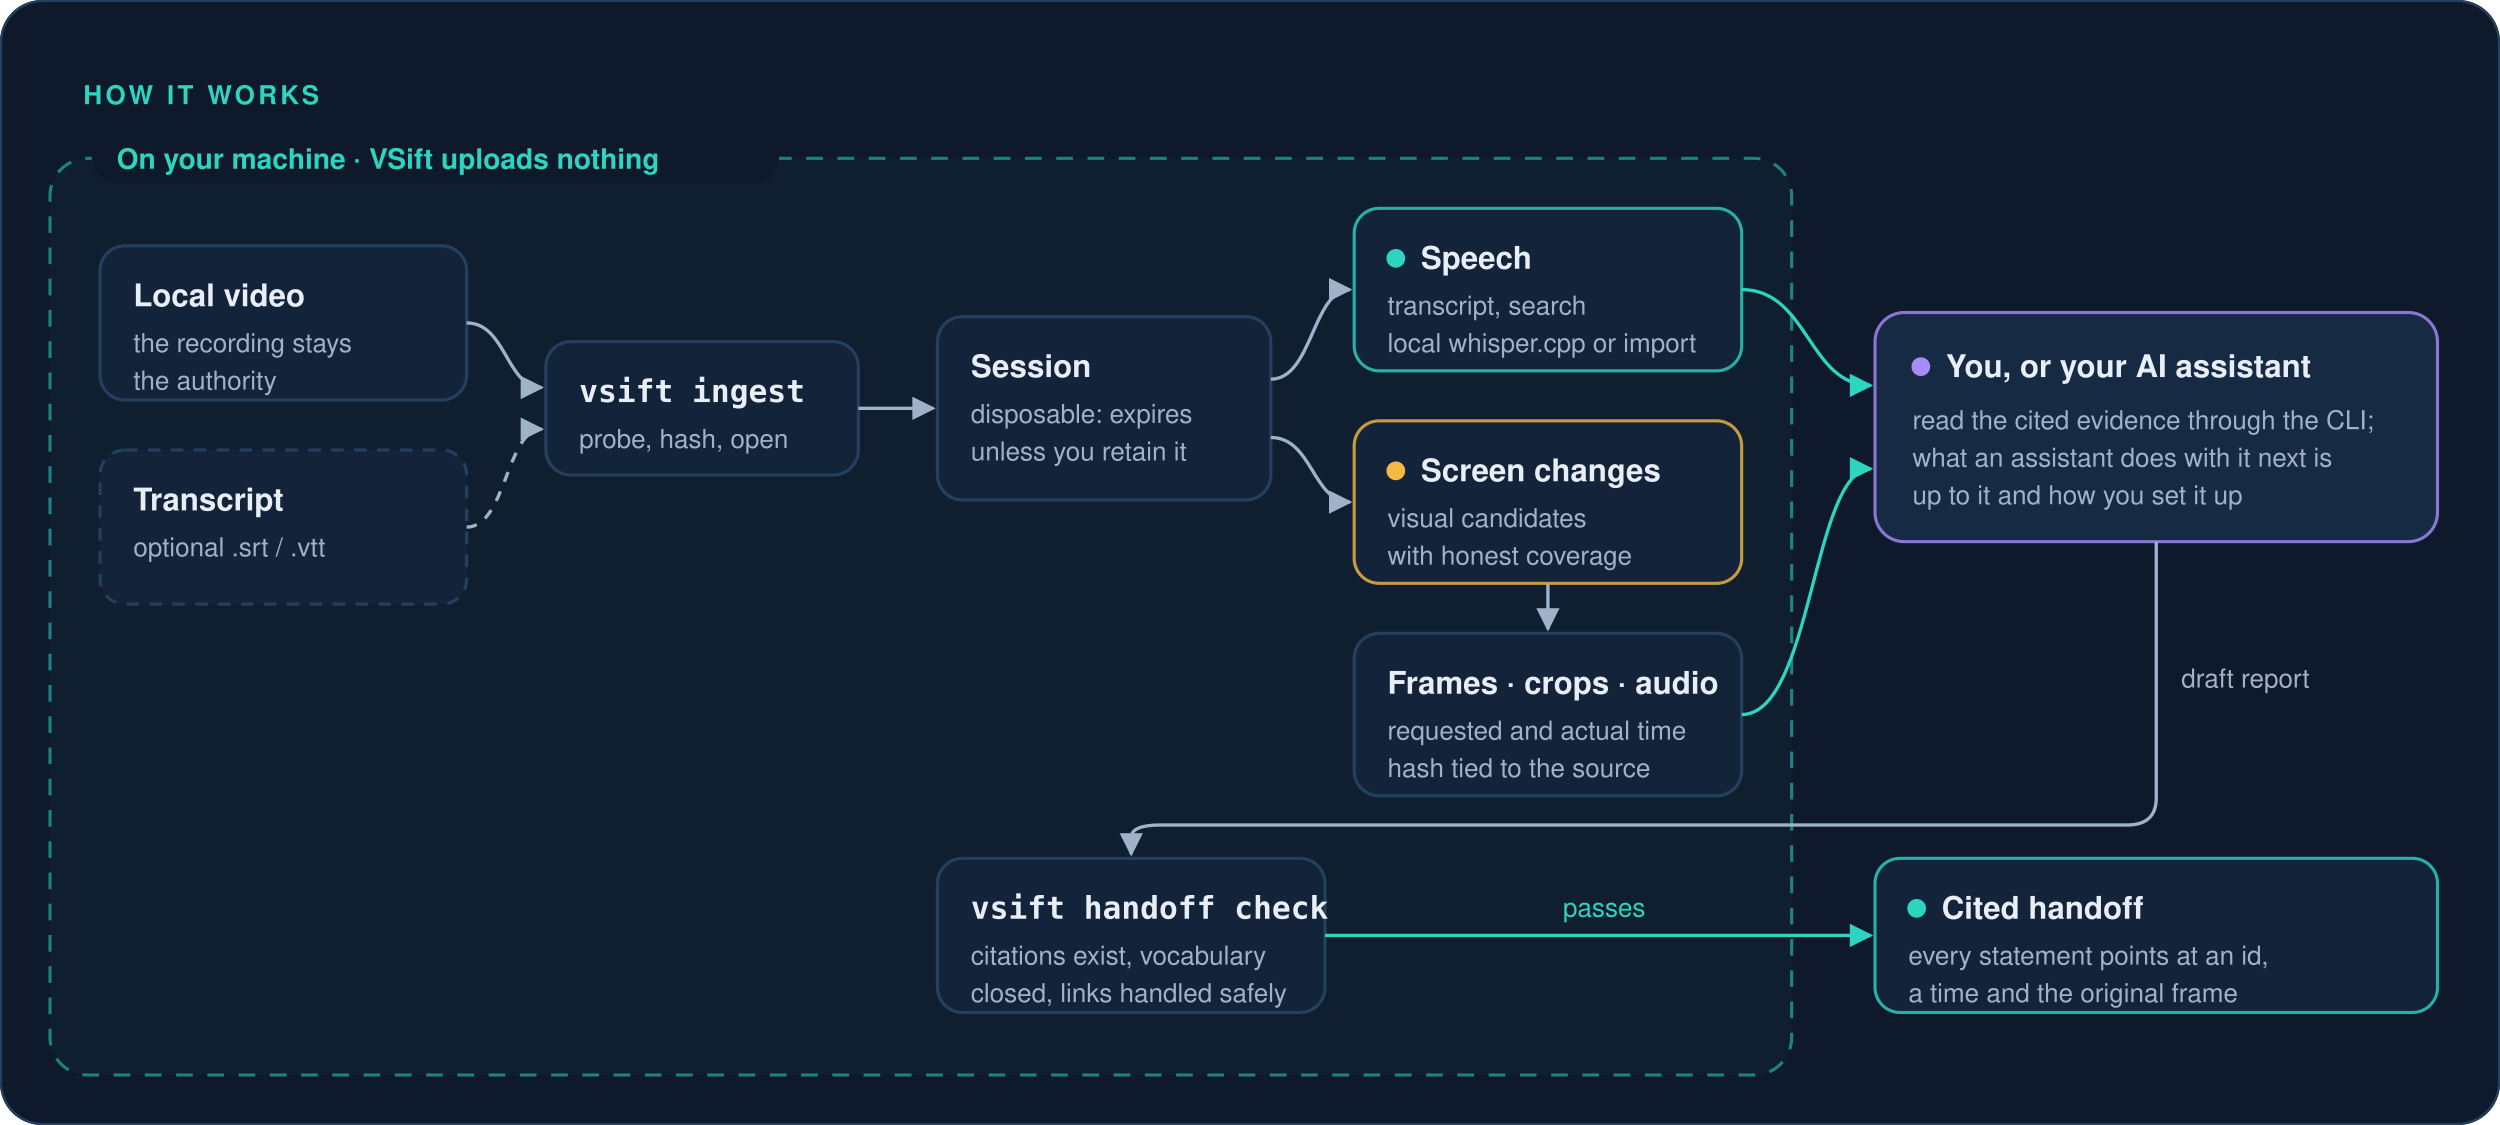
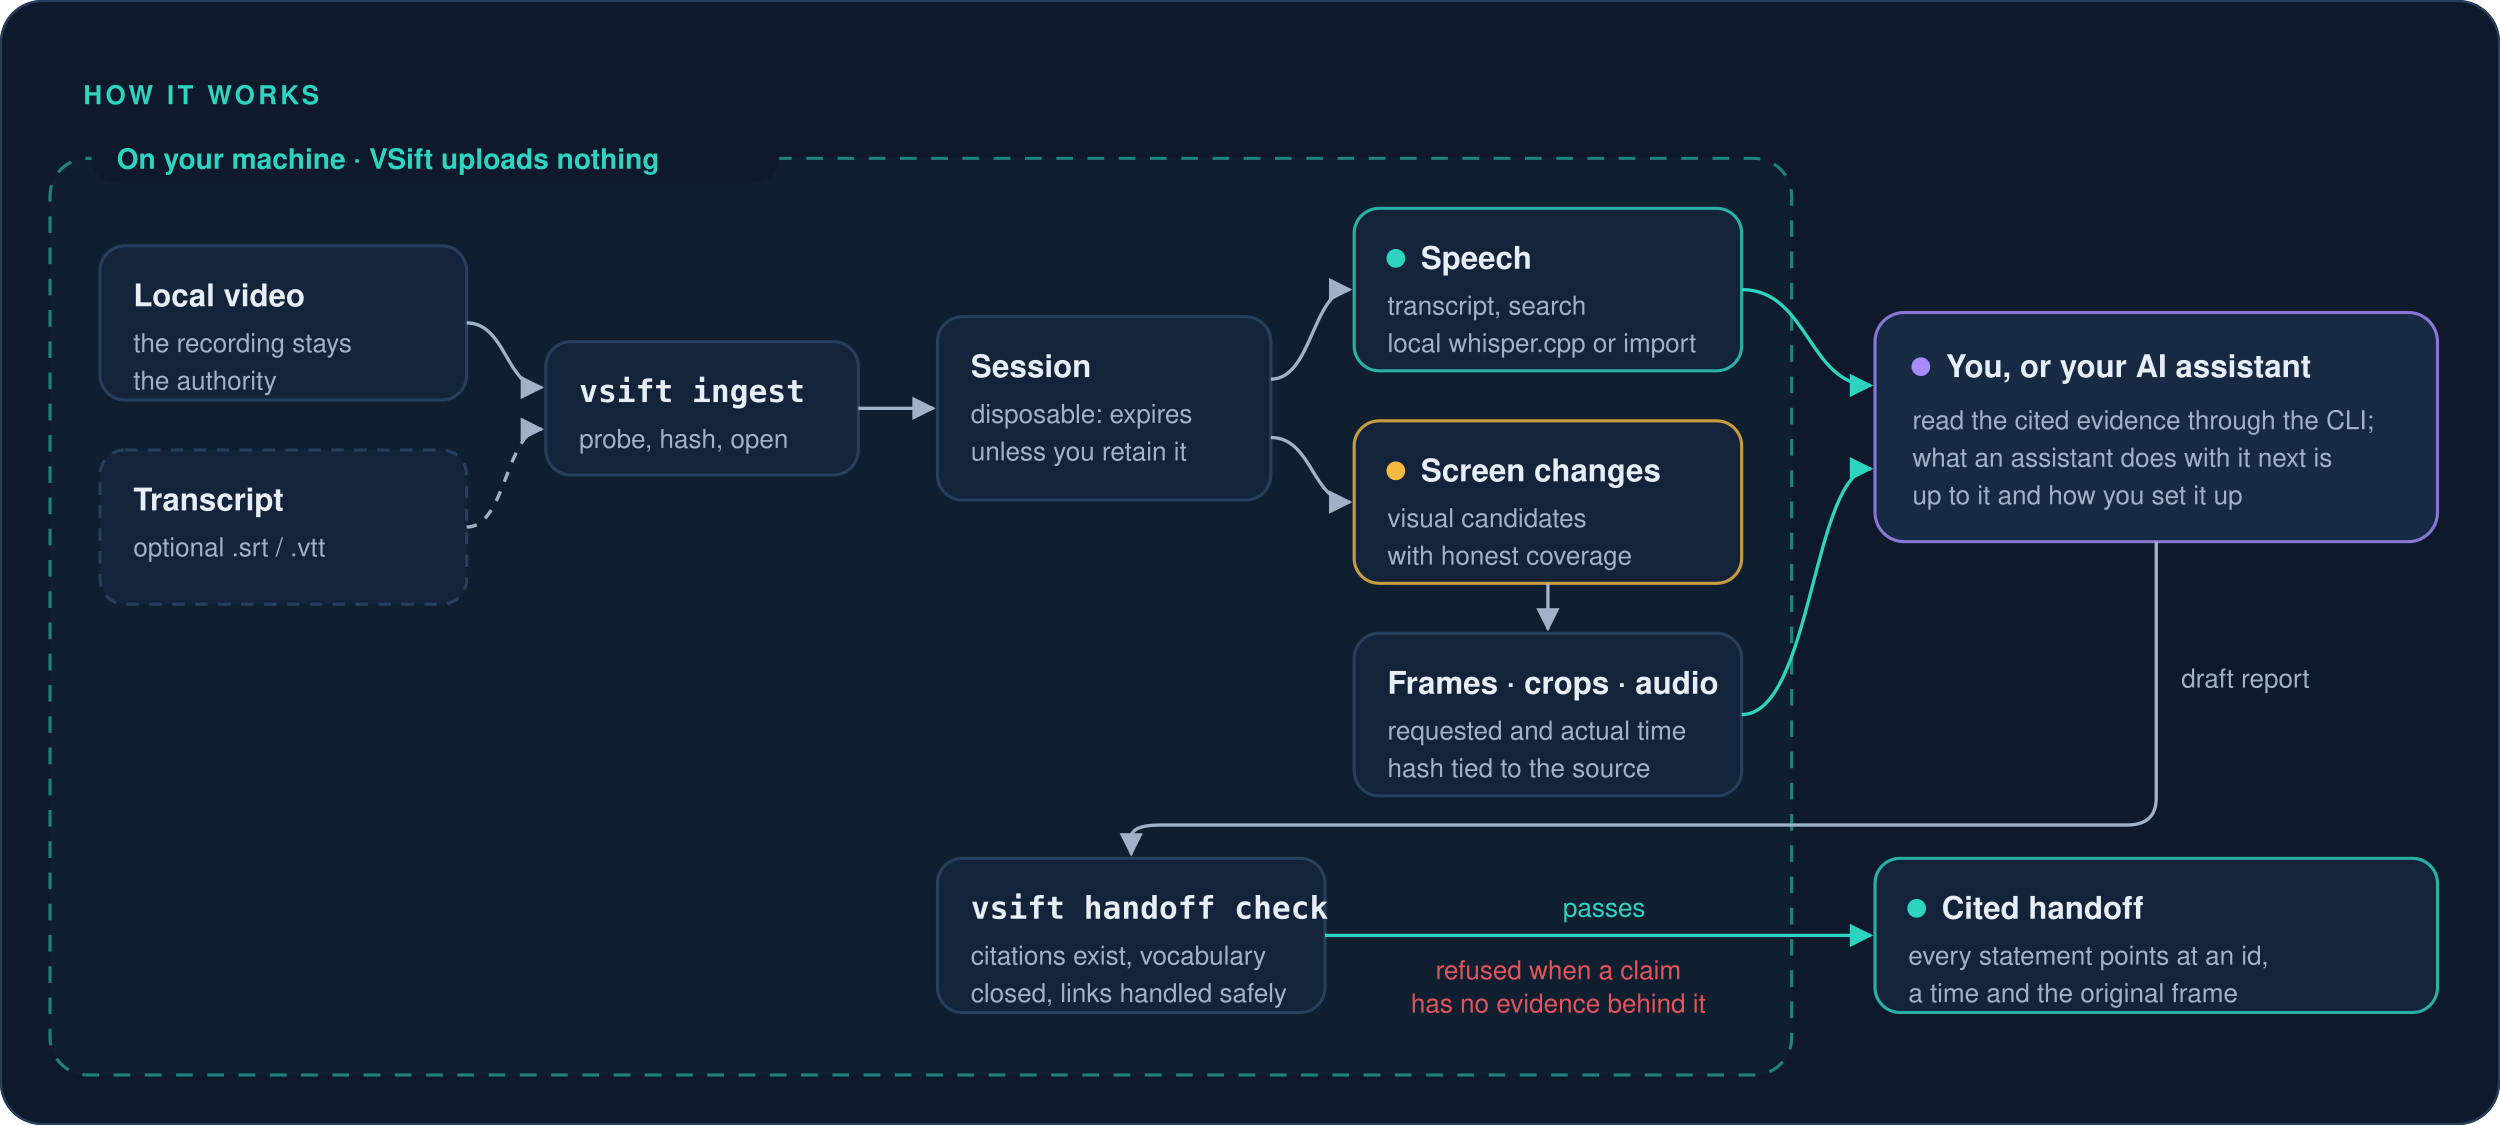
<svg xmlns="http://www.w3.org/2000/svg" width="1200" height="540" viewBox="0 0 1200 540" role="img" aria-labelledby="title desc" xml:space="preserve">
  <style>
.s{font-family:-apple-system, BlinkMacSystemFont, 'Segoe UI', Helvetica, Arial, sans-serif} .m{font-family:ui-monospace, SFMono-Regular, Menlo, Consolas, monospace}
.t{fill:#e8eef6} .mu{fill:#9fb2c8} .di{fill:#62799a}
text{white-space:pre} .b{font-weight:600} .bb{font-weight:700}
</style>
  <rect width="1200" height="540" rx="20" fill="#0e1a2b" />
  <rect x="0.5" y="0.5" width="1199" height="539" rx="20" fill="none" stroke="#25405f" />
  <defs>
    <marker id="ah" viewBox="0 0 10 10" refX="9" refY="5" markerWidth="7" markerHeight="7" orient="auto-start-reverse">
      <path d="M0,0 L10,5 L0,10 z" fill="#9fb2c8" />
    </marker>
    <marker id="aht" viewBox="0 0 10 10" refX="9" refY="5" markerWidth="7" markerHeight="7" orient="auto-start-reverse">
      <path d="M0,0 L10,5 L0,10 z" fill="#2dd4bf" />
    </marker>
  </defs>
  <text x="40" y="50" font-size="12.5" class="s b" text-anchor="start" fill="#2dd4bf" letter-spacing="1.6">HOW IT WORKS</text>
  <rect x="24" y="76" width="836" height="440" rx="18" fill="#2dd4bf" fill-opacity="0.03" stroke="#2dd4bf" stroke-opacity="0.55" stroke-width="1.5" stroke-dasharray="8 7" />
  <rect x="44" y="64" width="330" height="24" rx="12" fill="#0e1a2b" />
  <text x="56" y="81" font-size="13.5" class="s b" text-anchor="start" fill="#2dd4bf">On your machine · VSift uploads nothing</text>
  <rect x="48" y="118" width="176" height="74" rx="12" fill="#13233a" stroke="#25405f" stroke-opacity="1" stroke-width="1.5" />
  <text x="64" y="147" font-size="15" class="s t b" text-anchor="start">Local video</text>
  <text x="64" y="169" font-size="12.5" class="s mu" text-anchor="start">the recording stays</text>
  <text x="64" y="187" font-size="12.5" class="s mu" text-anchor="start">the authority</text>
  <rect x="48" y="216" width="176" height="74" rx="12" fill="#13233a" stroke="#25405f" stroke-opacity="1" stroke-width="1.5" stroke-dasharray="6 5" />
  <text x="64" y="245" font-size="15" class="s t b" text-anchor="start">Transcript</text>
  <text x="64" y="267" font-size="12.5" class="s mu" text-anchor="start">optional .srt / .vtt</text>
  <rect x="262" y="164" width="150" height="64" rx="12" fill="#13233a" stroke="#25405f" stroke-opacity="1" stroke-width="1.5" />
  <text x="278" y="193" font-size="15" class="m t b" text-anchor="start">vsift ingest</text>
  <text x="278" y="215" font-size="12.5" class="s mu" text-anchor="start">probe, hash, open</text>
  <rect x="450" y="152" width="160" height="88" rx="12" fill="#13233a" stroke="#25405f" stroke-opacity="1" stroke-width="1.5" />
  <text x="466" y="181" font-size="15" class="s t b" text-anchor="start">Session</text>
  <text x="466" y="203" font-size="12.5" class="s mu" text-anchor="start">disposable: expires</text>
  <text x="466" y="221" font-size="12.5" class="s mu" text-anchor="start">unless you retain it</text>
  <rect x="650" y="100" width="186" height="78" rx="12" fill="#13233a" stroke="#2dd4bf" stroke-opacity="0.8" stroke-width="1.5" />
  <circle cx="670" cy="124" r="4.5" fill="#2dd4bf" />
  <text x="682" y="129" font-size="15" class="s t b" text-anchor="start">Speech</text>
  <text x="666" y="151" font-size="12.5" class="s mu" text-anchor="start">transcript, search</text>
  <text x="666" y="169" font-size="12.5" class="s mu" text-anchor="start">local whisper.cpp or import</text>
  <rect x="650" y="202" width="186" height="78" rx="12" fill="#13233a" stroke="#f5b942" stroke-opacity="0.8" stroke-width="1.5" />
  <circle cx="670" cy="226" r="4.5" fill="#f5b942" />
  <text x="682" y="231" font-size="15" class="s t b" text-anchor="start">Screen changes</text>
  <text x="666" y="253" font-size="12.5" class="s mu" text-anchor="start">visual candidates</text>
  <text x="666" y="271" font-size="12.5" class="s mu" text-anchor="start">with honest coverage</text>
  <rect x="650" y="304" width="186" height="78" rx="12" fill="#13233a" stroke="#25405f" stroke-opacity="1" stroke-width="1.5" />
  <text x="666" y="333" font-size="15" class="s t b" text-anchor="start">Frames · crops · audio</text>
  <text x="666" y="355" font-size="12.5" class="s mu" text-anchor="start">requested and actual time</text>
  <text x="666" y="373" font-size="12.5" class="s mu" text-anchor="start">hash tied to the source</text>
  <rect x="450" y="412" width="186" height="74" rx="12" fill="#13233a" stroke="#25405f" stroke-opacity="1" stroke-width="1.5" />
  <text x="466" y="441" font-size="15" class="m t b" text-anchor="start">vsift handoff check</text>
  <text x="466" y="463" font-size="12.5" class="s mu" text-anchor="start">citations exist, vocabulary</text>
  <text x="466" y="481" font-size="12.5" class="s mu" text-anchor="start">closed, links handled safely</text>
  <rect x="900" y="150" width="270" height="110" rx="14" fill="#172a44" stroke="#a78bfa" stroke-opacity="0.8" stroke-width="1.5" />
  <circle cx="922" cy="176" r="4.5" fill="#a78bfa" />
  <text x="934" y="181" font-size="15" class="s t b" text-anchor="start">You, or your AI assistant</text>
  <text x="918" y="206" font-size="12.5" class="s mu" text-anchor="start">read the cited evidence through the CLI;</text>
  <text x="918" y="224" font-size="12.5" class="s mu" text-anchor="start">what an assistant does with it next is</text>
  <text x="918" y="242" font-size="12.5" class="s mu" text-anchor="start">up to it and how you set it up</text>
  <rect x="900" y="412" width="270" height="74" rx="12" fill="#13233a" stroke="#2dd4bf" stroke-opacity="0.8" stroke-width="1.5" />
  <circle cx="920" cy="436" r="4.5" fill="#2dd4bf" />
  <text x="932" y="441" font-size="15" class="s t b" text-anchor="start">Cited handoff</text>
  <text x="916" y="463" font-size="12.5" class="s mu" text-anchor="start">every statement points at an id,</text>
  <text x="916" y="481" font-size="12.5" class="s mu" text-anchor="start">a time and the original frame</text>
  <path d="M224 155 C243 155 243 186 260 186" fill="none" stroke="#9fb2c8" stroke-width="1.6" marker-end="url(#ah)" />
  <path d="M224 253 C243 253 243 206 260 206" fill="none" stroke="#9fb2c8" stroke-width="1.6" stroke-dasharray="5 5" marker-end="url(#ah)" />
  <path d="M412 196 H448" fill="none" stroke="#9fb2c8" stroke-width="1.6" marker-end="url(#ah)" />
  <path d="M610 182 C630 182 630 139 648 139" fill="none" stroke="#9fb2c8" stroke-width="1.6" marker-end="url(#ah)" />
  <path d="M610 210 C630 210 630 241 648 241" fill="none" stroke="#9fb2c8" stroke-width="1.6" marker-end="url(#ah)" />
  <path d="M743 280 V302" fill="none" stroke="#9fb2c8" stroke-width="1.6" marker-end="url(#ah)" />
  <path d="M836 139 C868 139 868 185 898 185" fill="none" stroke="#2dd4bf" stroke-width="1.6" marker-end="url(#aht)" />
  <path d="M836 343 C870 343 870 225 898 225" fill="none" stroke="#2dd4bf" stroke-width="1.6" marker-end="url(#aht)" />
  <path d="M1035 260 V383 Q1035 396 1021 396 H557 Q543 396 543 402 V410" fill="none" stroke="#9fb2c8" stroke-width="1.6" marker-end="url(#ah)" />
  <text x="1047" y="330" font-size="12.5" class="s mu" text-anchor="start">draft report</text>
  <path d="M636 449 H898" fill="none" stroke="#2dd4bf" stroke-width="1.6" marker-end="url(#aht)" />
  <text x="770" y="440" font-size="12.5" class="s" text-anchor="middle" fill="#2dd4bf">passes</text>
+   <text x="748" y="470" font-size="12.5" class="s" text-anchor="middle" fill="#e5535a">refused when a claim</text>
+   <text x="748" y="486" font-size="12.5" class="s" text-anchor="middle" fill="#e5535a">has no evidence behind it</text>
</svg>
